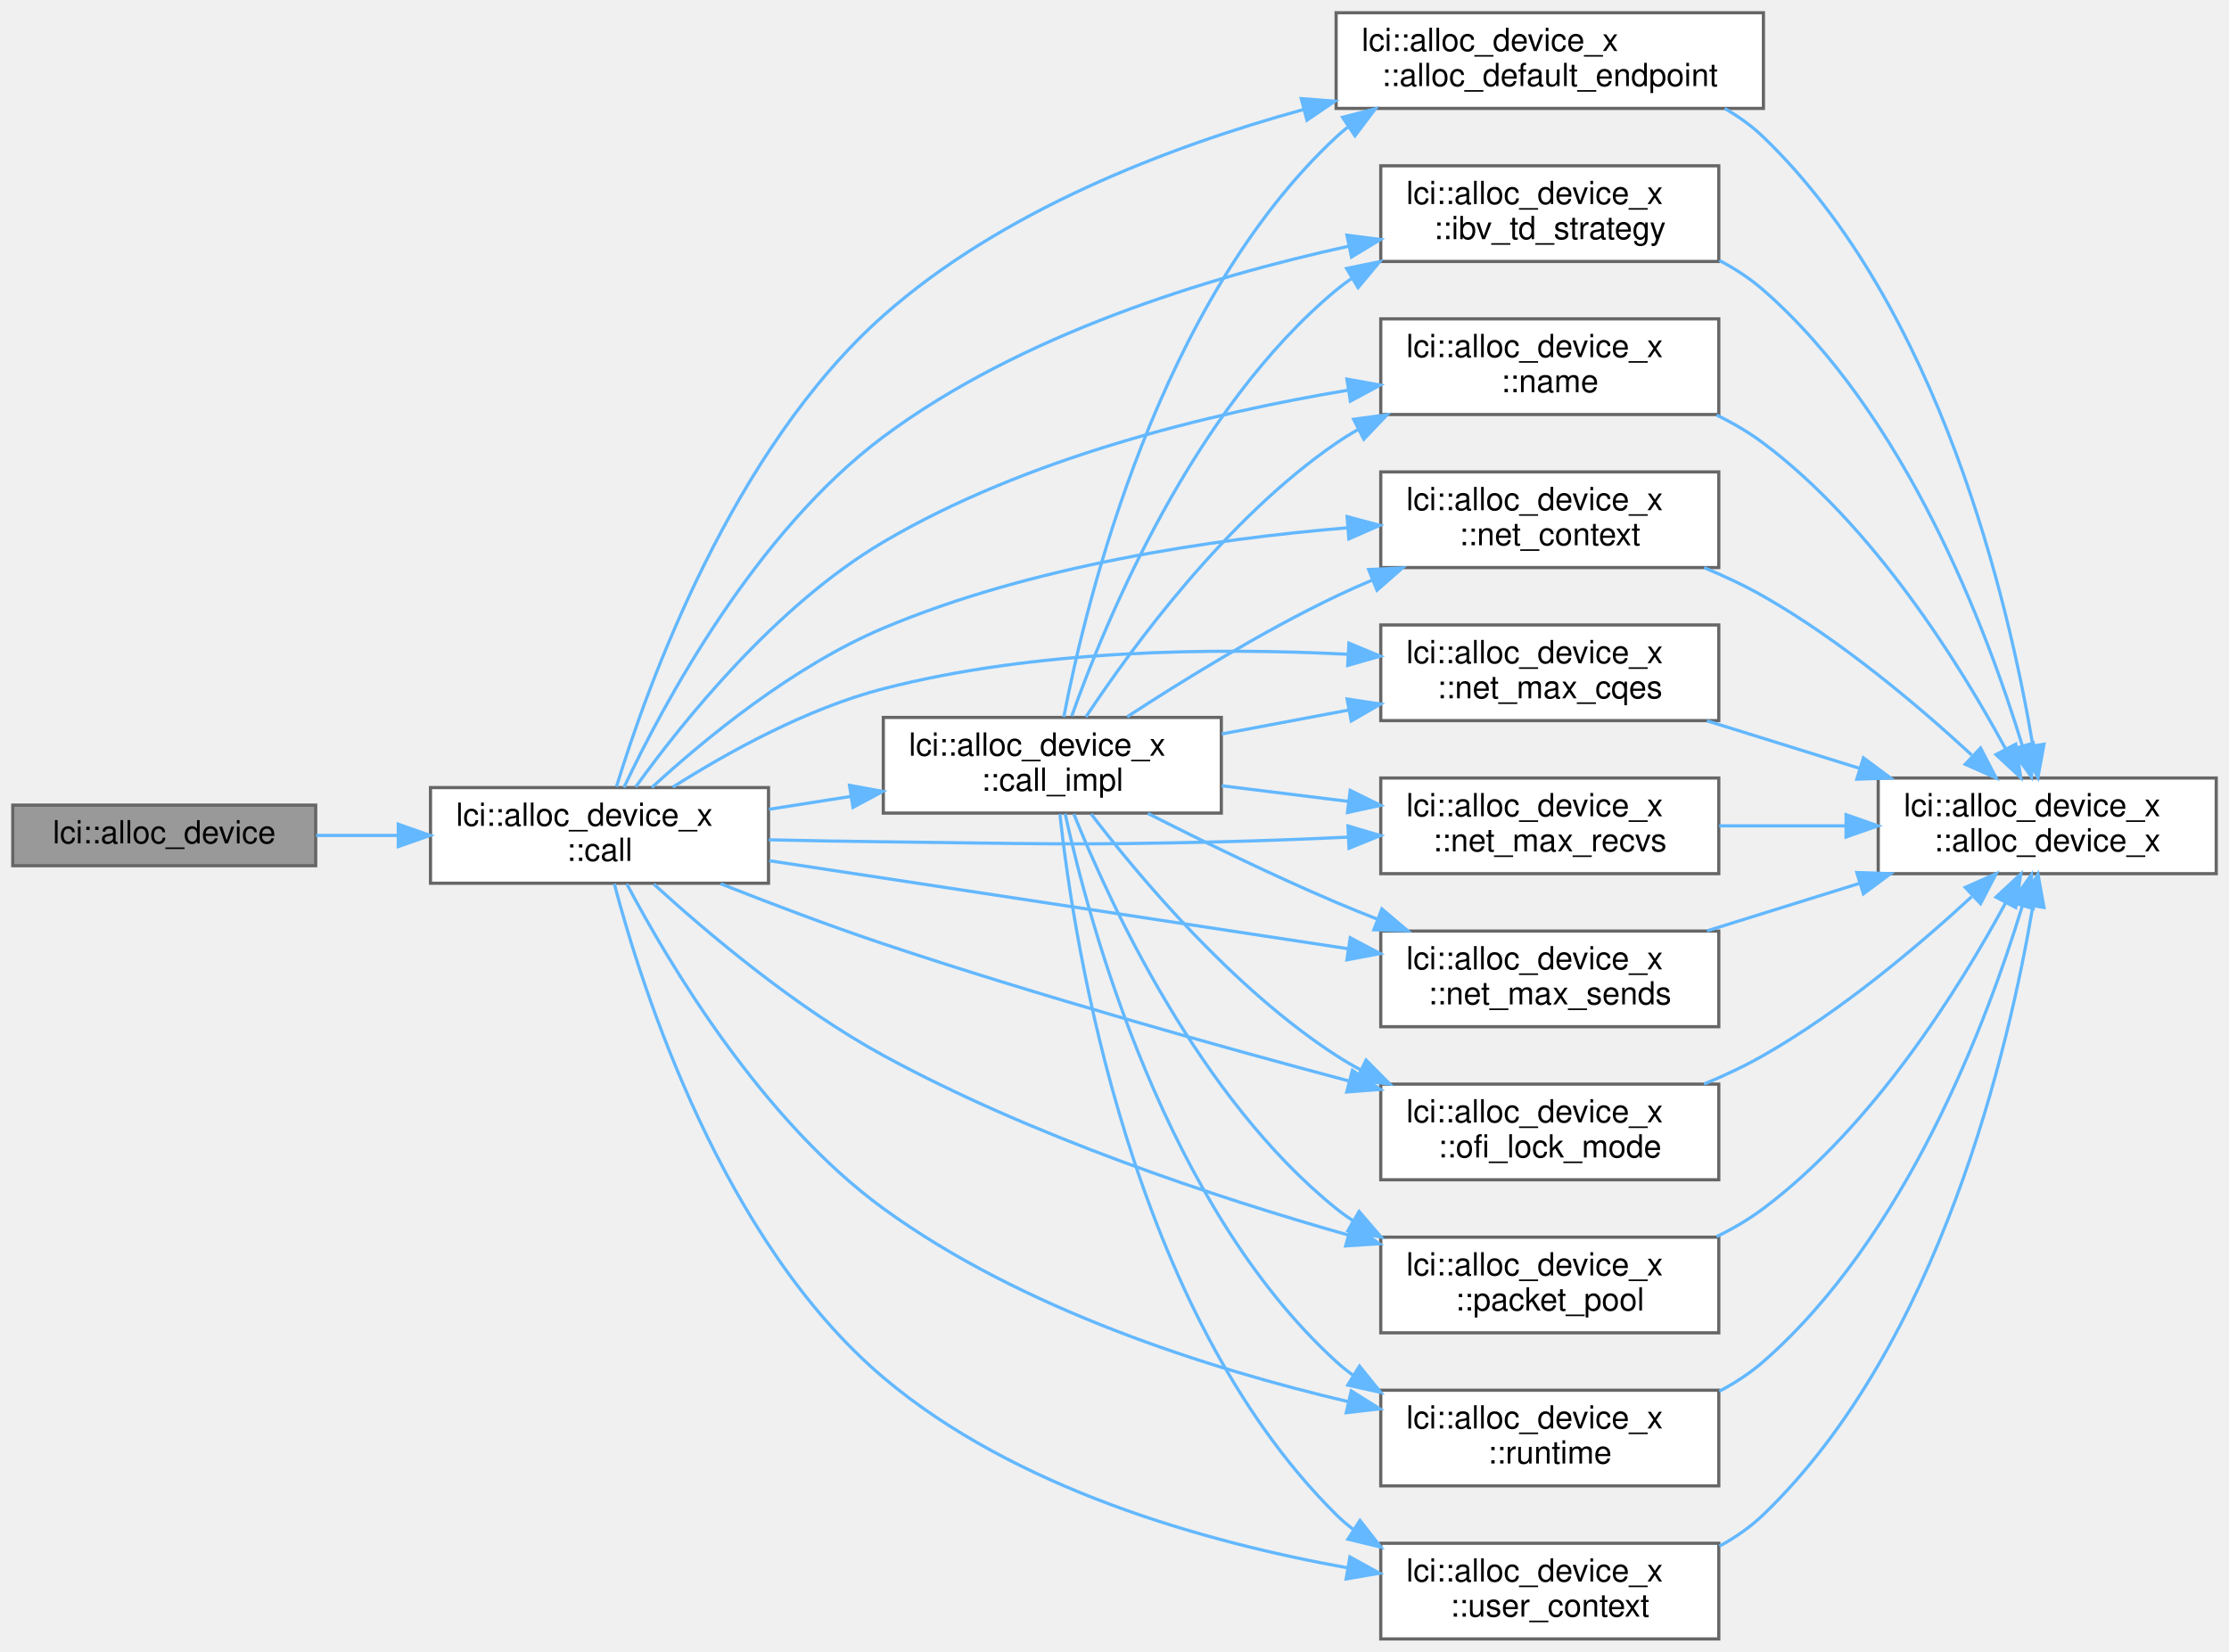
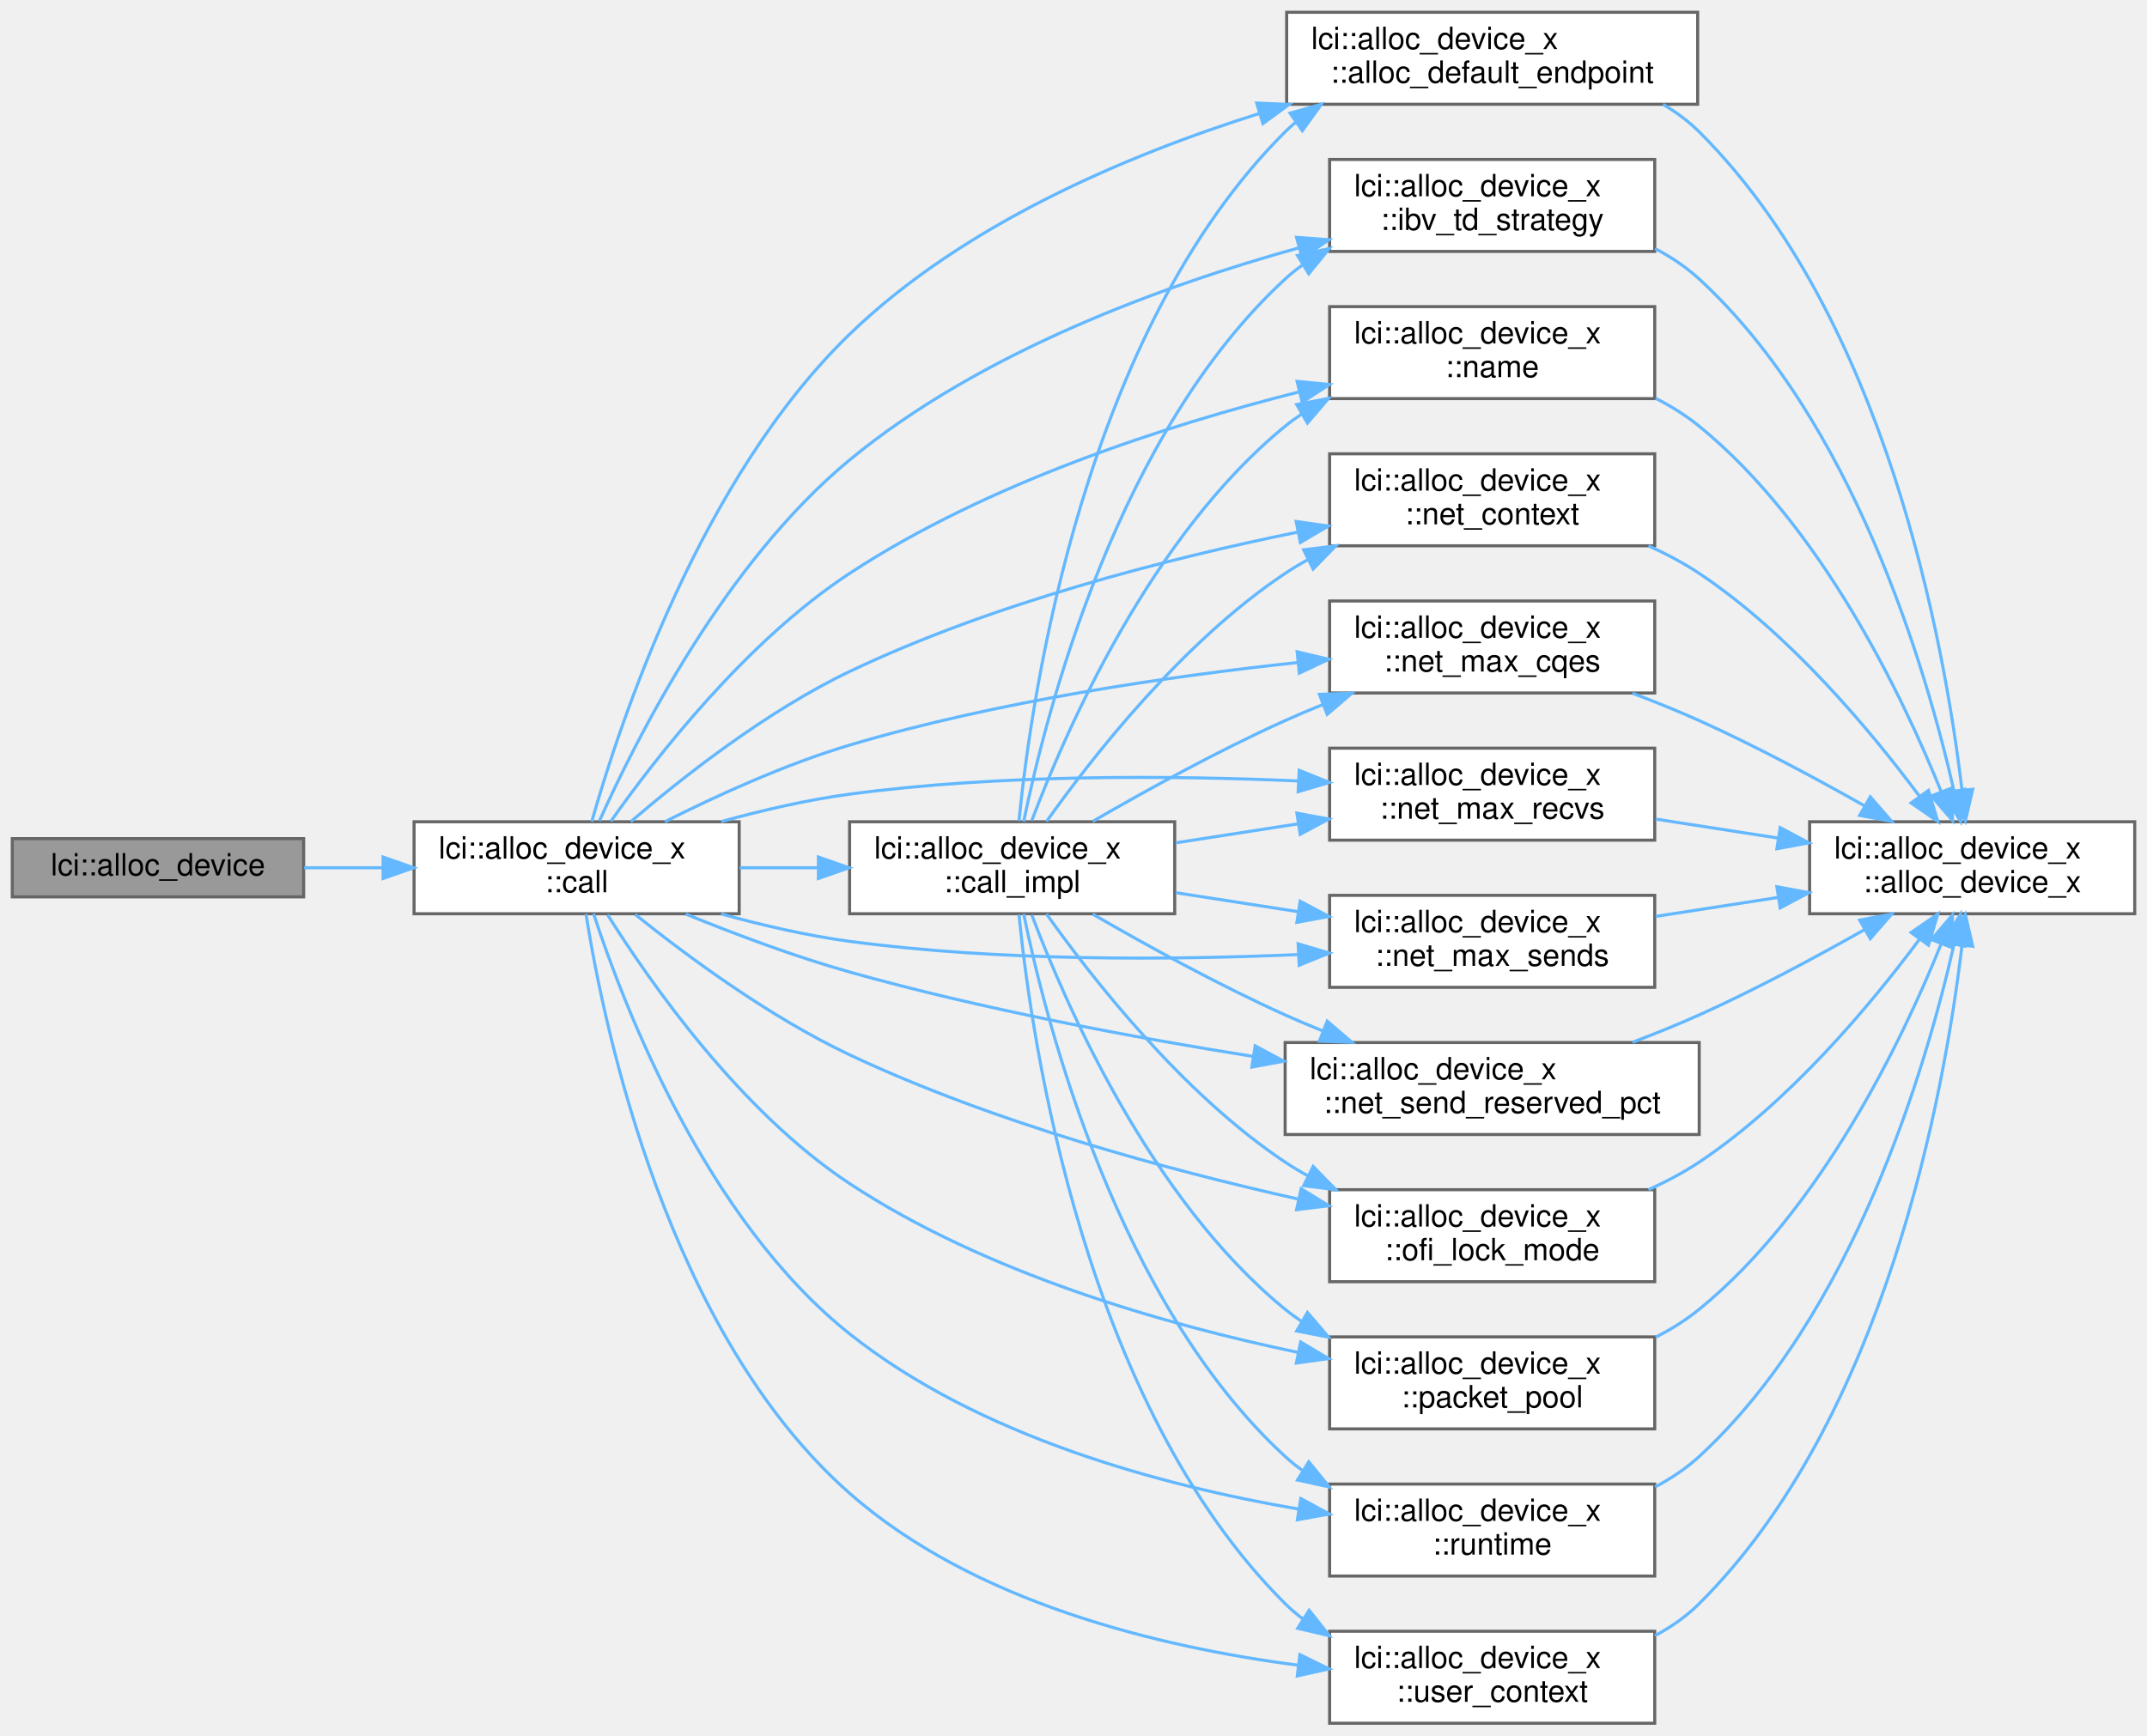
- <svg xmlns="http://www.w3.org/2000/svg" xmlns:xlink="http://www.w3.org/1999/xlink" width="699pt" height="518pt" viewBox="0.00 0.00 699.00 518.00">
-   <g id="graph0" class="graph" transform="scale(1 1) rotate(0) translate(4 514)">
+ <svg xmlns="http://www.w3.org/2000/svg" xmlns:xlink="http://www.w3.org/1999/xlink" width="700pt" height="566pt" viewBox="0.00 0.00 700.00 566.00">
+   <g id="graph0" class="graph" transform="scale(1 1) rotate(0) translate(4 562)">
    <g id="Node000001" class="node">
      <g id="a_Node000001">
        <a xlink:title=" ">
-           <polygon fill="#999999" stroke="#666666" points="95,-261.5 0,-261.5 0,-242.5 95,-242.5 95,-261.5" />
-           <text text-anchor="middle" x="47.5" y="-249.5" font-family="Helvetica,sans-Serif" font-size="10.00">lci::alloc_device</text>
+           <polygon fill="#999999" stroke="#666666" points="95,-288.5 0,-288.5 0,-269.5 95,-269.5 95,-288.5" />
+           <text text-anchor="middle" x="47.5" y="-276.5" font-family="Helvetica,sans-Serif" font-size="10.00">lci::alloc_device</text>
        </a>
      </g>
    </g>
    <g id="Node000002" class="node">
      <g id="a_Node000002">
        <a xlink:href="../../d9/d10/classlci_1_1alloc__device__x.html#accfc23b8c5a8d782aa772cc509749d14" target="_top" xlink:title=" ">
-           <polygon fill="white" stroke="#666666" points="237,-267 131,-267 131,-237 237,-237 237,-267" />
-           <text text-anchor="start" x="139" y="-255" font-family="Helvetica,sans-Serif" font-size="10.00">lci::alloc_device_x</text>
-           <text text-anchor="middle" x="184" y="-244" font-family="Helvetica,sans-Serif" font-size="10.00">::call</text>
+           <polygon fill="white" stroke="#666666" points="237,-294 131,-294 131,-264 237,-264 237,-294" />
+           <text text-anchor="start" x="139" y="-282" font-family="Helvetica,sans-Serif" font-size="10.00">lci::alloc_device_x</text>
+           <text text-anchor="middle" x="184" y="-271" font-family="Helvetica,sans-Serif" font-size="10.00">::call</text>
        </a>
      </g>
    </g>
    <g id="edge1_Node000001_Node000002" class="edge">
      <g id="a_edge1_Node000001_Node000002">
        <a xlink:title=" ">
-           <path fill="none" stroke="#63b8ff" d="M95.16,-252C103.45,-252 112.2,-252 120.84,-252" />
-           <polygon fill="#63b8ff" stroke="#63b8ff" points="120.9,-255.5 130.9,-252 120.9,-248.5 120.9,-255.5" />
+           <path fill="none" stroke="#63b8ff" d="M95.16,-279C103.45,-279 112.2,-279 120.84,-279" />
+           <polygon fill="#63b8ff" stroke="#63b8ff" points="120.9,-282.5 130.9,-279 120.9,-275.5 120.9,-282.5" />
        </a>
      </g>
    </g>
    <g id="Node000003" class="node">
      <g id="a_Node000003">
        <a xlink:href="../../d9/d10/classlci_1_1alloc__device__x.html#a0364c3bcc9d35c8c2dadd4a683e13b2b" target="_top" xlink:title=" ">
-           <polygon fill="white" stroke="#666666" points="549,-510 415,-510 415,-480 549,-480 549,-510" />
-           <text text-anchor="start" x="423" y="-498" font-family="Helvetica,sans-Serif" font-size="10.00">lci::alloc_device_x</text>
-           <text text-anchor="middle" x="482" y="-487" font-family="Helvetica,sans-Serif" font-size="10.00">::alloc_default_endpoint</text>
+           <polygon fill="white" stroke="#666666" points="549.5,-558 415.5,-558 415.5,-528 549.5,-528 549.5,-558" />
+           <text text-anchor="start" x="423.5" y="-546" font-family="Helvetica,sans-Serif" font-size="10.00">lci::alloc_device_x</text>
+           <text text-anchor="middle" x="482.5" y="-535" font-family="Helvetica,sans-Serif" font-size="10.00">::alloc_default_endpoint</text>
        </a>
      </g>
    </g>
    <g id="edge2_Node000002_Node000003" class="edge">
      <g id="a_edge2_Node000002_Node000003">
        <a xlink:title=" ">
-           <path fill="none" stroke="#63b8ff" d="M189.32,-267.28C199.04,-299.09 225.61,-372.95 273,-415 310.05,-447.87 362.07,-467.88 404.81,-479.66" />
-           <polygon fill="#63b8ff" stroke="#63b8ff" points="404.06,-483.08 414.62,-482.26 405.85,-476.31 404.06,-483.08" />
+           <path fill="none" stroke="#63b8ff" d="M188.94,-294.07C198.26,-327 224.58,-406.16 273,-453 309.88,-488.68 363.16,-511.34 406.62,-525" />
+           <polygon fill="#63b8ff" stroke="#63b8ff" points="405.72,-528.39 416.3,-527.95 407.76,-521.69 405.72,-528.39" />
        </a>
      </g>
    </g>
    <g id="Node000005" class="node">
      <g id="a_Node000005">
-         <a xlink:href="../../d9/d10/classlci_1_1alloc__device__x.html#ab5d03529820530ecbb0c886ffbba885f" target="_top" xlink:title=" ">
-           <polygon fill="white" stroke="#666666" points="379,-289 273,-289 273,-259 379,-259 379,-289" />
-           <text text-anchor="start" x="281" y="-277" font-family="Helvetica,sans-Serif" font-size="10.00">lci::alloc_device_x</text>
-           <text text-anchor="middle" x="326" y="-266" font-family="Helvetica,sans-Serif" font-size="10.00">::call_impl</text>
+         <a xlink:href="../../d9/d10/classlci_1_1alloc__device__x.html#a2e812c594a7a05b7ef708dbf39e58611" target="_top" xlink:title=" ">
+           <polygon fill="white" stroke="#666666" points="379,-294 273,-294 273,-264 379,-264 379,-294" />
+           <text text-anchor="start" x="281" y="-282" font-family="Helvetica,sans-Serif" font-size="10.00">lci::alloc_device_x</text>
+           <text text-anchor="middle" x="326" y="-271" font-family="Helvetica,sans-Serif" font-size="10.00">::call_impl</text>
        </a>
      </g>
    </g>
    <g id="edge4_Node000002_Node000005" class="edge">
      <g id="a_edge4_Node000002_Node000005">
        <a xlink:title=" ">
-           <path fill="none" stroke="#63b8ff" d="M237.13,-260.19C245.51,-261.51 254.26,-262.88 262.85,-264.23" />
-           <polygon fill="#63b8ff" stroke="#63b8ff" points="262.4,-267.71 272.83,-265.8 263.49,-260.79 262.4,-267.71" />
+           <path fill="none" stroke="#63b8ff" d="M237.13,-279C245.42,-279 254.07,-279 262.57,-279" />
+           <polygon fill="#63b8ff" stroke="#63b8ff" points="262.83,-282.5 272.83,-279 262.83,-275.5 262.83,-282.5" />
        </a>
      </g>
    </g>
    <g id="Node000006" class="node">
      <g id="a_Node000006">
        <a xlink:href="../../d9/d10/classlci_1_1alloc__device__x.html#ad24d73c79259e5dcba473f20adad64cd" target="_top" xlink:title=" ">
-           <polygon fill="white" stroke="#666666" points="535,-462 429,-462 429,-432 535,-432 535,-462" />
-           <text text-anchor="start" x="437" y="-450" font-family="Helvetica,sans-Serif" font-size="10.00">lci::alloc_device_x</text>
-           <text text-anchor="middle" x="482" y="-439" font-family="Helvetica,sans-Serif" font-size="10.00">::ibv_td_strategy</text>
-         </a>
-       </g>
-     </g>
-     <g id="edge26_Node000002_Node000006" class="edge">
-       <g id="a_edge26_Node000002_Node000006">
-         <a xlink:title=" ">
-           <path fill="none" stroke="#63b8ff" d="M191.67,-267.04C203.99,-293.17 232.8,-347 273,-377 316.06,-409.13 374.8,-427.1 418.87,-436.77" />
-           <polygon fill="#63b8ff" stroke="#63b8ff" points="418.38,-440.24 428.89,-438.88 419.83,-433.39 418.38,-440.24" />
+           <polygon fill="white" stroke="#666666" points="535.5,-510 429.5,-510 429.5,-480 535.5,-480 535.5,-510" />
+           <text text-anchor="start" x="437.5" y="-498" font-family="Helvetica,sans-Serif" font-size="10.00">lci::alloc_device_x</text>
+           <text text-anchor="middle" x="482.5" y="-487" font-family="Helvetica,sans-Serif" font-size="10.00">::ibv_td_strategy</text>
+         </a>
+       </g>
+     </g>
+     <g id="edge28_Node000002_Node000006" class="edge">
+       <g id="a_edge28_Node000002_Node000006">
+         <a xlink:title=" ">
+           <path fill="none" stroke="#63b8ff" d="M191.44,-294.28C203.61,-321.47 232.43,-378.51 273,-412 315.6,-447.16 374.97,-468.83 419.46,-481.17" />
+           <polygon fill="#63b8ff" stroke="#63b8ff" points="418.72,-484.6 429.29,-483.82 420.54,-477.84 418.72,-484.6" />
        </a>
      </g>
    </g>
    <g id="Node000007" class="node">
      <g id="a_Node000007">
        <a xlink:href="../../d9/d10/classlci_1_1alloc__device__x.html#a6f0be32f14a934810e8f358b24fe981f" target="_top" xlink:title=" ">
-           <polygon fill="white" stroke="#666666" points="535,-414 429,-414 429,-384 535,-384 535,-414" />
-           <text text-anchor="start" x="437" y="-402" font-family="Helvetica,sans-Serif" font-size="10.00">lci::alloc_device_x</text>
-           <text text-anchor="middle" x="482" y="-391" font-family="Helvetica,sans-Serif" font-size="10.00">::name</text>
-         </a>
-       </g>
-     </g>
-     <g id="edge27_Node000002_Node000007" class="edge">
-       <g id="a_edge27_Node000002_Node000007">
-         <a xlink:title=" ">
-           <path fill="none" stroke="#63b8ff" d="M195.34,-267.2C210.14,-287.75 239.31,-324.12 273,-344 317.82,-370.45 375.47,-384.4 418.7,-391.62" />
-           <polygon fill="#63b8ff" stroke="#63b8ff" points="418.38,-395.11 428.81,-393.23 419.48,-388.2 418.38,-395.11" />
+           <polygon fill="white" stroke="#666666" points="535.5,-462 429.5,-462 429.5,-432 535.5,-432 535.5,-462" />
+           <text text-anchor="start" x="437.5" y="-450" font-family="Helvetica,sans-Serif" font-size="10.00">lci::alloc_device_x</text>
+           <text text-anchor="middle" x="482.5" y="-439" font-family="Helvetica,sans-Serif" font-size="10.00">::name</text>
+         </a>
+       </g>
+     </g>
+     <g id="edge29_Node000002_Node000007" class="edge">
+       <g id="a_edge29_Node000002_Node000007">
+         <a xlink:title=" ">
+           <path fill="none" stroke="#63b8ff" d="M195.16,-294.16C209.95,-315.13 239.35,-352.92 273,-375 317.85,-404.43 376.05,-423.21 419.56,-434.19" />
+           <polygon fill="#63b8ff" stroke="#63b8ff" points="418.9,-437.63 429.45,-436.61 420.57,-430.83 418.9,-437.63" />
        </a>
      </g>
    </g>
    <g id="Node000008" class="node">
      <g id="a_Node000008">
        <a xlink:href="../../d9/d10/classlci_1_1alloc__device__x.html#abeaee68a26587c6b359320ab7cc7def1" target="_top" xlink:title=" ">
-           <polygon fill="white" stroke="#666666" points="535,-366 429,-366 429,-336 535,-336 535,-366" />
-           <text text-anchor="start" x="437" y="-354" font-family="Helvetica,sans-Serif" font-size="10.00">lci::alloc_device_x</text>
-           <text text-anchor="middle" x="482" y="-343" font-family="Helvetica,sans-Serif" font-size="10.00">::net_context</text>
-         </a>
-       </g>
-     </g>
-     <g id="edge28_Node000002_Node000008" class="edge">
-       <g id="a_edge28_Node000002_Node000008">
-         <a xlink:title=" ">
-           <path fill="none" stroke="#63b8ff" d="M200.41,-267.02C216.94,-282.19 244.65,-305.04 273,-317 319.41,-336.57 376.05,-344.93 418.49,-348.47" />
-           <polygon fill="#63b8ff" stroke="#63b8ff" points="418.45,-351.98 428.69,-349.25 418.99,-345 418.45,-351.98" />
+           <polygon fill="white" stroke="#666666" points="535.5,-414 429.5,-414 429.5,-384 535.5,-384 535.5,-414" />
+           <text text-anchor="start" x="437.5" y="-402" font-family="Helvetica,sans-Serif" font-size="10.00">lci::alloc_device_x</text>
+           <text text-anchor="middle" x="482.5" y="-391" font-family="Helvetica,sans-Serif" font-size="10.00">::net_context</text>
+         </a>
+       </g>
+     </g>
+     <g id="edge30_Node000002_Node000008" class="edge">
+       <g id="a_edge30_Node000002_Node000008">
+         <a xlink:title=" ">
+           <path fill="none" stroke="#63b8ff" d="M201.65,-294.03C218.51,-308.5 245.9,-330.05 273,-343 319.65,-365.28 376.57,-379.81 419.14,-388.47" />
+           <polygon fill="#63b8ff" stroke="#63b8ff" points="418.6,-391.93 429.09,-390.44 419.96,-385.07 418.6,-391.93" />
        </a>
      </g>
    </g>
    <g id="Node000009" class="node">
      <g id="a_Node000009">
        <a xlink:href="../../d9/d10/classlci_1_1alloc__device__x.html#acd2e7ade6e7e4c91b3144bd3068ead07" target="_top" xlink:title=" ">
-           <polygon fill="white" stroke="#666666" points="535,-318 429,-318 429,-288 535,-288 535,-318" />
-           <text text-anchor="start" x="437" y="-306" font-family="Helvetica,sans-Serif" font-size="10.00">lci::alloc_device_x</text>
-           <text text-anchor="middle" x="482" y="-295" font-family="Helvetica,sans-Serif" font-size="10.00">::net_max_cqes</text>
-         </a>
-       </g>
-     </g>
-     <g id="edge29_Node000002_Node000009" class="edge">
-       <g id="a_edge29_Node000002_Node000009">
-         <a xlink:title=" ">
-           <path fill="none" stroke="#63b8ff" d="M206.99,-267.14C224.13,-278.01 248.96,-291.79 273,-298 320.82,-310.35 376.89,-310.94 418.76,-308.8" />
-           <polygon fill="#63b8ff" stroke="#63b8ff" points="419.03,-312.29 428.81,-308.22 418.63,-305.3 419.03,-312.29" />
+           <polygon fill="white" stroke="#666666" points="535.5,-366 429.5,-366 429.5,-336 535.5,-336 535.5,-366" />
+           <text text-anchor="start" x="437.5" y="-354" font-family="Helvetica,sans-Serif" font-size="10.00">lci::alloc_device_x</text>
+           <text text-anchor="middle" x="482.5" y="-343" font-family="Helvetica,sans-Serif" font-size="10.00">::net_max_cqes</text>
+         </a>
+       </g>
+     </g>
+     <g id="edge31_Node000002_Node000009" class="edge">
+       <g id="a_edge31_Node000002_Node000009">
+         <a xlink:title=" ">
+           <path fill="none" stroke="#63b8ff" d="M212.77,-294.01C229.72,-302.56 252.09,-312.77 273,-319 320.99,-333.29 377.19,-341.45 419.15,-345.94" />
+           <polygon fill="#63b8ff" stroke="#63b8ff" points="418.91,-349.44 429.22,-346.98 419.63,-342.47 418.91,-349.44" />
        </a>
      </g>
    </g>
    <g id="Node000010" class="node">
      <g id="a_Node000010">
        <a xlink:href="../../d9/d10/classlci_1_1alloc__device__x.html#a4c8c86d9400791bb609b391aef165d68" target="_top" xlink:title=" ">
-           <polygon fill="white" stroke="#666666" points="535,-270 429,-270 429,-240 535,-240 535,-270" />
-           <text text-anchor="start" x="437" y="-258" font-family="Helvetica,sans-Serif" font-size="10.00">lci::alloc_device_x</text>
-           <text text-anchor="middle" x="482" y="-247" font-family="Helvetica,sans-Serif" font-size="10.00">::net_max_recvs</text>
-         </a>
-       </g>
-     </g>
-     <g id="edge30_Node000002_Node000010" class="edge">
-       <g id="a_edge30_Node000002_Node000010">
-         <a xlink:title=" ">
-           <path fill="none" stroke="#63b8ff" d="M237.11,-250.62C248.91,-250.36 261.39,-250.13 273,-250 320.11,-249.46 331.9,-248.85 379,-250 391.8,-250.31 405.49,-250.85 418.55,-251.45" />
-           <polygon fill="#63b8ff" stroke="#63b8ff" points="418.71,-254.97 428.87,-251.95 419.05,-247.97 418.71,-254.97" />
+           <polygon fill="white" stroke="#666666" points="535.5,-318 429.5,-318 429.5,-288 535.5,-288 535.5,-318" />
+           <text text-anchor="start" x="437.5" y="-306" font-family="Helvetica,sans-Serif" font-size="10.00">lci::alloc_device_x</text>
+           <text text-anchor="middle" x="482.5" y="-295" font-family="Helvetica,sans-Serif" font-size="10.00">::net_max_recvs</text>
+         </a>
+       </g>
+     </g>
+     <g id="edge32_Node000002_Node000010" class="edge">
+       <g id="a_edge32_Node000002_Node000010">
+         <a xlink:title=" ">
+           <path fill="none" stroke="#63b8ff" d="M231.11,-294.05C244.47,-297.74 259.19,-301.15 273,-303 321.89,-309.55 377.81,-309.12 419.42,-307.3" />
+           <polygon fill="#63b8ff" stroke="#63b8ff" points="419.58,-310.79 429.41,-306.82 419.25,-303.8 419.58,-310.79" />
        </a>
      </g>
    </g>
    <g id="Node000011" class="node">
      <g id="a_Node000011">
        <a xlink:href="../../d9/d10/classlci_1_1alloc__device__x.html#afe0d1c701b1611f00c3feaa22bd5f0cd" target="_top" xlink:title=" ">
-           <polygon fill="white" stroke="#666666" points="535,-222 429,-222 429,-192 535,-192 535,-222" />
-           <text text-anchor="start" x="437" y="-210" font-family="Helvetica,sans-Serif" font-size="10.00">lci::alloc_device_x</text>
-           <text text-anchor="middle" x="482" y="-199" font-family="Helvetica,sans-Serif" font-size="10.00">::net_max_sends</text>
-         </a>
-       </g>
-     </g>
-     <g id="edge31_Node000002_Node000011" class="edge">
-       <g id="a_edge31_Node000002_Node000011">
-         <a xlink:title=" ">
-           <path fill="none" stroke="#63b8ff" d="M237.24,-244.06C287.91,-236.35 364.83,-224.66 418.68,-216.47" />
-           <polygon fill="#63b8ff" stroke="#63b8ff" points="419.43,-219.9 428.79,-214.94 418.38,-212.98 419.43,-219.9" />
+           <polygon fill="white" stroke="#666666" points="535.5,-270 429.5,-270 429.5,-240 535.5,-240 535.5,-270" />
+           <text text-anchor="start" x="437.5" y="-258" font-family="Helvetica,sans-Serif" font-size="10.00">lci::alloc_device_x</text>
+           <text text-anchor="middle" x="482.5" y="-247" font-family="Helvetica,sans-Serif" font-size="10.00">::net_max_sends</text>
+         </a>
+       </g>
+     </g>
+     <g id="edge33_Node000002_Node000011" class="edge">
+       <g id="a_edge33_Node000002_Node000011">
+         <a xlink:title=" ">
+           <path fill="none" stroke="#63b8ff" d="M231.11,-263.95C244.47,-260.26 259.19,-256.85 273,-255 321.89,-248.45 377.81,-248.88 419.42,-250.7" />
+           <polygon fill="#63b8ff" stroke="#63b8ff" points="419.25,-254.2 429.41,-251.18 419.58,-247.21 419.25,-254.2" />
        </a>
      </g>
    </g>
    <g id="Node000012" class="node">
      <g id="a_Node000012">
-         <a xlink:href="../../d9/d10/classlci_1_1alloc__device__x.html#a7d316853b54b2a870ea35c387c1006e4" target="_top" xlink:title=" ">
-           <polygon fill="white" stroke="#666666" points="535,-174 429,-174 429,-144 535,-144 535,-174" />
-           <text text-anchor="start" x="437" y="-162" font-family="Helvetica,sans-Serif" font-size="10.00">lci::alloc_device_x</text>
-           <text text-anchor="middle" x="482" y="-151" font-family="Helvetica,sans-Serif" font-size="10.00">::ofi_lock_mode</text>
-         </a>
-       </g>
-     </g>
-     <g id="edge32_Node000002_Node000012" class="edge">
-       <g id="a_edge32_Node000002_Node000012">
-         <a xlink:title=" ">
-           <path fill="none" stroke="#63b8ff" d="M221.98,-236.84C237.6,-230.66 256.07,-223.66 273,-218 321.61,-201.75 377.55,-186.05 419.16,-174.94" />
-           <polygon fill="#63b8ff" stroke="#63b8ff" points="420.11,-178.3 428.88,-172.35 418.32,-171.54 420.11,-178.3" />
+         <a xlink:href="../../d9/d10/classlci_1_1alloc__device__x.html#a9dccb87689be3fb6d329abb8111bdf6c" target="_top" xlink:title=" ">
+           <polygon fill="white" stroke="#666666" points="550,-222 415,-222 415,-192 550,-192 550,-222" />
+           <text text-anchor="start" x="423" y="-210" font-family="Helvetica,sans-Serif" font-size="10.00">lci::alloc_device_x</text>
+           <text text-anchor="middle" x="482.5" y="-199" font-family="Helvetica,sans-Serif" font-size="10.00">::net_send_reserved_pct</text>
+         </a>
+       </g>
+     </g>
+     <g id="edge34_Node000002_Node000012" class="edge">
+       <g id="a_edge34_Node000002_Node000012">
+         <a xlink:title=" ">
+           <path fill="none" stroke="#63b8ff" d="M219.6,-263.89C235.61,-257.36 255.03,-250.06 273,-245 315.93,-232.91 364.96,-223.75 404.68,-217.45" />
+           <polygon fill="#63b8ff" stroke="#63b8ff" points="405.23,-220.91 414.57,-215.92 404.15,-213.99 405.23,-220.91" />
        </a>
      </g>
    </g>
    <g id="Node000013" class="node">
      <g id="a_Node000013">
-         <a xlink:href="../../d9/d10/classlci_1_1alloc__device__x.html#a561a0ed83694bc3350a801b629e5bd21" target="_top" xlink:title=" ">
-           <polygon fill="white" stroke="#666666" points="535,-126 429,-126 429,-96 535,-96 535,-126" />
-           <text text-anchor="start" x="437" y="-114" font-family="Helvetica,sans-Serif" font-size="10.00">lci::alloc_device_x</text>
-           <text text-anchor="middle" x="482" y="-103" font-family="Helvetica,sans-Serif" font-size="10.00">::packet_pool</text>
-         </a>
-       </g>
-     </g>
-     <g id="edge33_Node000002_Node000013" class="edge">
-       <g id="a_edge33_Node000002_Node000013">
-         <a xlink:title=" ">
-           <path fill="none" stroke="#63b8ff" d="M201.02,-236.73C217.83,-221.39 245.56,-197.96 273,-183 319.38,-157.72 376.32,-138.74 418.89,-126.64" />
-           <polygon fill="#63b8ff" stroke="#63b8ff" points="419.88,-130 428.56,-123.94 417.99,-123.26 419.88,-130" />
+         <a xlink:href="../../d9/d10/classlci_1_1alloc__device__x.html#a7d316853b54b2a870ea35c387c1006e4" target="_top" xlink:title=" ">
+           <polygon fill="white" stroke="#666666" points="535.5,-174 429.5,-174 429.5,-144 535.5,-144 535.5,-174" />
+           <text text-anchor="start" x="437.5" y="-162" font-family="Helvetica,sans-Serif" font-size="10.00">lci::alloc_device_x</text>
+           <text text-anchor="middle" x="482.5" y="-151" font-family="Helvetica,sans-Serif" font-size="10.00">::ofi_lock_mode</text>
+         </a>
+       </g>
+     </g>
+     <g id="edge35_Node000002_Node000013" class="edge">
+       <g id="a_edge35_Node000002_Node000013">
+         <a xlink:title=" ">
+           <path fill="none" stroke="#63b8ff" d="M203.12,-263.75C220.18,-250.07 246.94,-230.3 273,-218 319.93,-195.85 376.82,-180.44 419.31,-170.94" />
+           <polygon fill="#63b8ff" stroke="#63b8ff" points="420.22,-174.32 429.24,-168.77 418.73,-167.49 420.22,-174.32" />
        </a>
      </g>
    </g>
    <g id="Node000014" class="node">
      <g id="a_Node000014">
-         <a xlink:href="../../d9/d10/classlci_1_1alloc__device__x.html#a56912fff6daa357d714dbbf3bf67af85" target="_top" xlink:title=" ">
-           <polygon fill="white" stroke="#666666" points="535,-78 429,-78 429,-48 535,-48 535,-78" />
-           <text text-anchor="start" x="437" y="-66" font-family="Helvetica,sans-Serif" font-size="10.00">lci::alloc_device_x</text>
-           <text text-anchor="middle" x="482" y="-55" font-family="Helvetica,sans-Serif" font-size="10.00">::runtime</text>
-         </a>
-       </g>
-     </g>
-     <g id="edge34_Node000002_Node000014" class="edge">
-       <g id="a_edge34_Node000002_Node000014">
-         <a xlink:title=" ">
-           <path fill="none" stroke="#63b8ff" d="M192.57,-236.78C205.65,-211.99 234.79,-162.84 273,-135 316.41,-103.38 374.85,-84.77 418.73,-74.43" />
-           <polygon fill="#63b8ff" stroke="#63b8ff" points="419.74,-77.79 428.71,-72.16 418.18,-70.96 419.74,-77.79" />
+         <a xlink:href="../../d9/d10/classlci_1_1alloc__device__x.html#a561a0ed83694bc3350a801b629e5bd21" target="_top" xlink:title=" ">
+           <polygon fill="white" stroke="#666666" points="535.5,-126 429.5,-126 429.5,-96 535.5,-96 535.5,-126" />
+           <text text-anchor="start" x="437.5" y="-114" font-family="Helvetica,sans-Serif" font-size="10.00">lci::alloc_device_x</text>
+           <text text-anchor="middle" x="482.5" y="-103" font-family="Helvetica,sans-Serif" font-size="10.00">::packet_pool</text>
+         </a>
+       </g>
+     </g>
+     <g id="edge36_Node000002_Node000014" class="edge">
+       <g id="a_edge36_Node000002_Node000014">
+         <a xlink:title=" ">
+           <path fill="none" stroke="#63b8ff" d="M194.08,-263.69C208.19,-241.22 237.46,-199.44 273,-176 317.34,-146.76 375.59,-130.06 419.25,-120.93" />
+           <polygon fill="#63b8ff" stroke="#63b8ff" points="420.06,-124.33 429.17,-118.93 418.67,-117.47 420.06,-124.33" />
        </a>
      </g>
    </g>
    <g id="Node000015" class="node">
      <g id="a_Node000015">
+         <a xlink:href="../../d9/d10/classlci_1_1alloc__device__x.html#a56912fff6daa357d714dbbf3bf67af85" target="_top" xlink:title=" ">
+           <polygon fill="white" stroke="#666666" points="535.5,-78 429.5,-78 429.5,-48 535.5,-48 535.5,-78" />
+           <text text-anchor="start" x="437.5" y="-66" font-family="Helvetica,sans-Serif" font-size="10.00">lci::alloc_device_x</text>
+           <text text-anchor="middle" x="482.5" y="-55" font-family="Helvetica,sans-Serif" font-size="10.00">::runtime</text>
+         </a>
+       </g>
+     </g>
+     <g id="edge37_Node000002_Node000015" class="edge">
+       <g id="a_edge37_Node000002_Node000015">
+         <a xlink:title=" ">
+           <path fill="none" stroke="#63b8ff" d="M189.53,-264C199.49,-233.54 226.23,-164.2 273,-127 315.15,-93.47 374.83,-77.44 419.55,-69.82" />
+           <polygon fill="#63b8ff" stroke="#63b8ff" points="420.11,-73.28 429.42,-68.23 418.99,-66.36 420.11,-73.28" />
+         </a>
+       </g>
+     </g>
+     <g id="Node000016" class="node">
+       <g id="a_Node000016">
        <a xlink:href="../../d9/d10/classlci_1_1alloc__device__x.html#a5508f2d5c851ff147e9f8cd40db1ade3" target="_top" xlink:title=" ">
-           <polygon fill="white" stroke="#666666" points="535,-30 429,-30 429,0 535,0 535,-30" />
-           <text text-anchor="start" x="437" y="-18" font-family="Helvetica,sans-Serif" font-size="10.00">lci::alloc_device_x</text>
-           <text text-anchor="middle" x="482" y="-7" font-family="Helvetica,sans-Serif" font-size="10.00">::user_context</text>
-         </a>
-       </g>
-     </g>
-     <g id="edge35_Node000002_Node000015" class="edge">
-       <g id="a_edge35_Node000002_Node000015">
-         <a xlink:title=" ">
-           <path fill="none" stroke="#63b8ff" d="M188.64,-236.82C197.34,-203.75 222.52,-124.73 273,-82 314.19,-47.14 373.82,-30.33 418.69,-22.28" />
-           <polygon fill="#63b8ff" stroke="#63b8ff" points="419.32,-25.72 428.6,-20.6 418.15,-18.82 419.32,-25.72" />
+           <polygon fill="white" stroke="#666666" points="535.5,-30 429.5,-30 429.5,0 535.5,0 535.5,-30" />
+           <text text-anchor="start" x="437.5" y="-18" font-family="Helvetica,sans-Serif" font-size="10.00">lci::alloc_device_x</text>
+           <text text-anchor="middle" x="482.5" y="-7" font-family="Helvetica,sans-Serif" font-size="10.00">::user_context</text>
+         </a>
+       </g>
+     </g>
+     <g id="edge38_Node000002_Node000016" class="edge">
+       <g id="a_edge38_Node000002_Node000016">
+         <a xlink:title=" ">
+           <path fill="none" stroke="#63b8ff" d="M187.06,-263.88C193.02,-226.15 213.8,-127.12 273,-75 313.48,-39.36 373.89,-24.82 419.29,-18.92" />
+           <polygon fill="#63b8ff" stroke="#63b8ff" points="419.8,-22.39 429.31,-17.73 418.97,-15.44 419.8,-22.39" />
        </a>
      </g>
    </g>
    <g id="Node000004" class="node">
      <g id="a_Node000004">
        <a xlink:href="../../d9/d10/classlci_1_1alloc__device__x.html#a12e57dde78668d47808506dbd65f011e" target="_top" xlink:title=" ">
-           <polygon fill="white" stroke="#666666" points="691,-270 585,-270 585,-240 691,-240 691,-270" />
-           <text text-anchor="start" x="593" y="-258" font-family="Helvetica,sans-Serif" font-size="10.00">lci::alloc_device_x</text>
-           <text text-anchor="middle" x="638" y="-247" font-family="Helvetica,sans-Serif" font-size="10.00">::alloc_device_x</text>
+           <polygon fill="white" stroke="#666666" points="692,-294 586,-294 586,-264 692,-264 692,-294" />
+           <text text-anchor="start" x="594" y="-282" font-family="Helvetica,sans-Serif" font-size="10.00">lci::alloc_device_x</text>
+           <text text-anchor="middle" x="639" y="-271" font-family="Helvetica,sans-Serif" font-size="10.00">::alloc_device_x</text>
        </a>
      </g>
    </g>
    <g id="edge3_Node000003_Node000004" class="edge">
      <g id="a_edge3_Node000003_Node000004">
        <a xlink:title=" ">
-           <path fill="none" stroke="#63b8ff" d="M536.84,-479.99C541.26,-477.44 545.4,-474.47 549,-471 604.38,-417.69 626.02,-324.66 633.5,-280.14" />
-           <polygon fill="#63b8ff" stroke="#63b8ff" points="636.98,-280.59 635.08,-270.16 630.06,-279.5 636.98,-280.59" />
+           <path fill="none" stroke="#63b8ff" d="M538.2,-527.97C542.5,-525.43 546.52,-522.46 550,-519 610.71,-458.6 629.9,-352.89 635.66,-304.5" />
+           <polygon fill="#63b8ff" stroke="#63b8ff" points="639.17,-304.6 636.78,-294.28 632.21,-303.84 639.17,-304.6" />
        </a>
      </g>
    </g>
    <g id="edge5_Node000005_Node000003" class="edge">
      <g id="a_edge5_Node000005_Node000003">
        <a xlink:title=" ">
-           <path fill="none" stroke="#63b8ff" d="M329.6,-289.17C336.62,-325.67 359.35,-419.18 415,-471 416.14,-472.06 417.34,-473.08 418.57,-474.06" />
-           <polygon fill="#63b8ff" stroke="#63b8ff" points="417.02,-477.22 427.28,-479.86 420.9,-471.4 417.02,-477.22" />
+           <path fill="none" stroke="#63b8ff" d="M328.22,-294.28C332.37,-336.15 349.56,-453.89 415,-519 416.09,-520.08 417.23,-521.12 418.41,-522.1" />
+           <polygon fill="#63b8ff" stroke="#63b8ff" points="416.6,-525.1 426.8,-527.97 420.61,-519.37 416.6,-525.1" />
        </a>
      </g>
    </g>
    <g id="edge6_Node000005_Node000006" class="edge">
      <g id="a_edge6_Node000005_Node000006">
        <a xlink:title=" ">
-           <path fill="none" stroke="#63b8ff" d="M332.09,-289.43C342.75,-319.4 370.16,-385.76 415,-423 416.55,-424.29 418.17,-425.5 419.85,-426.66" />
-           <polygon fill="#63b8ff" stroke="#63b8ff" points="418.29,-429.81 428.67,-431.93 421.88,-423.8 418.29,-429.81" />
+           <path fill="none" stroke="#63b8ff" d="M329.76,-294.07C337.1,-329.85 360.35,-420.73 415,-471 416.72,-472.59 418.56,-474.07 420.49,-475.46" />
+           <polygon fill="#63b8ff" stroke="#63b8ff" points="419.04,-478.68 429.39,-480.94 422.71,-472.72 419.04,-478.68" />
        </a>
      </g>
    </g>
    <g id="edge8_Node000005_Node000007" class="edge">
      <g id="a_edge8_Node000005_Node000007">
        <a xlink:title=" ">
-           <path fill="none" stroke="#63b8ff" d="M336.54,-289.16C351,-311 380.48,-351.31 415,-375 417.16,-376.48 419.41,-377.88 421.74,-379.2" />
-           <polygon fill="#63b8ff" stroke="#63b8ff" points="420.49,-382.5 430.99,-383.93 423.68,-376.26 420.49,-382.5" />
+           <path fill="none" stroke="#63b8ff" d="M332.4,-294.38C343.42,-323.56 371.18,-387.26 415,-423 416.74,-424.42 418.57,-425.76 420.47,-427.02" />
+           <polygon fill="#63b8ff" stroke="#63b8ff" points="418.76,-430.08 429.16,-432.08 422.28,-424.03 418.76,-430.08" />
        </a>
      </g>
    </g>
    <g id="edge10_Node000005_Node000008" class="edge">
      <g id="a_edge10_Node000005_Node000008">
        <a xlink:title=" ">
-           <path fill="none" stroke="#63b8ff" d="M349.48,-289.2C366.88,-300.55 391.82,-315.94 415,-327 418.61,-328.72 422.38,-330.4 426.21,-332.01" />
-           <polygon fill="#63b8ff" stroke="#63b8ff" points="425.2,-335.38 435.79,-335.88 427.82,-328.89 425.2,-335.38" />
+           <path fill="none" stroke="#63b8ff" d="M337.2,-294.09C352.04,-314.99 381.51,-352.69 415,-375 417.39,-376.59 419.91,-378.1 422.5,-379.52" />
+           <polygon fill="#63b8ff" stroke="#63b8ff" points="421.03,-382.69 431.54,-384 424.14,-376.42 421.03,-382.69" />
        </a>
      </g>
    </g>
    <g id="edge12_Node000005_Node000009" class="edge">
      <g id="a_edge12_Node000005_Node000009">
        <a xlink:title=" ">
-           <path fill="none" stroke="#63b8ff" d="M379.14,-283.82C391.93,-286.23 405.75,-288.83 418.96,-291.32" />
-           <polygon fill="#63b8ff" stroke="#63b8ff" points="418.44,-294.78 428.92,-293.19 419.74,-287.9 418.44,-294.78" />
+           <path fill="none" stroke="#63b8ff" d="M352.27,-294.13C369.58,-304.16 393.26,-317.22 415,-327 419.01,-328.81 423.2,-330.58 427.45,-332.29" />
+           <polygon fill="#63b8ff" stroke="#63b8ff" points="426.18,-335.55 436.77,-335.92 428.72,-329.03 426.18,-335.55" />
        </a>
      </g>
    </g>
    <g id="edge14_Node000005_Node000010" class="edge">
      <g id="a_edge14_Node000005_Node000010">
        <a xlink:title=" ">
-           <path fill="none" stroke="#63b8ff" d="M379.14,-267.57C391.93,-265.99 405.75,-264.28 418.96,-262.65" />
-           <polygon fill="#63b8ff" stroke="#63b8ff" points="419.42,-266.12 428.92,-261.43 418.56,-259.18 419.42,-266.12" />
+           <path fill="none" stroke="#63b8ff" d="M379.31,-287.13C392.14,-289.12 406.01,-291.27 419.26,-293.33" />
+           <polygon fill="#63b8ff" stroke="#63b8ff" points="418.83,-296.81 429.25,-294.88 419.9,-289.89 418.83,-296.81" />
        </a>
      </g>
    </g>
    <g id="edge16_Node000005_Node000011" class="edge">
      <g id="a_edge16_Node000005_Node000011">
        <a xlink:title=" ">
-           <path fill="none" stroke="#63b8ff" d="M355.98,-258.88C372.97,-250.26 394.97,-239.51 415,-231 419.15,-229.24 423.48,-227.48 427.85,-225.77" />
-           <polygon fill="#63b8ff" stroke="#63b8ff" points="429.34,-228.95 437.43,-222.1 426.84,-222.41 429.34,-228.95" />
+           <path fill="none" stroke="#63b8ff" d="M379.31,-270.87C392.14,-268.88 406.01,-266.73 419.26,-264.67" />
+           <polygon fill="#63b8ff" stroke="#63b8ff" points="419.9,-268.11 429.25,-263.12 418.83,-261.19 419.9,-268.11" />
        </a>
      </g>
    </g>
    <g id="edge18_Node000005_Node000012" class="edge">
      <g id="a_edge18_Node000005_Node000012">
        <a xlink:title=" ">
-           <path fill="none" stroke="#63b8ff" d="M338.16,-258.72C353.46,-238.77 382.73,-203.93 415,-183 417.45,-181.41 420.01,-179.91 422.65,-178.5" />
-           <polygon fill="#63b8ff" stroke="#63b8ff" points="424.4,-181.54 431.85,-174.01 421.33,-175.25 424.4,-181.54" />
+           <path fill="none" stroke="#63b8ff" d="M352.27,-263.87C369.58,-253.84 393.26,-240.78 415,-231 419.01,-229.19 423.2,-227.42 427.45,-225.71" />
+           <polygon fill="#63b8ff" stroke="#63b8ff" points="428.72,-228.97 436.77,-222.08 426.18,-222.45 428.72,-228.97" />
        </a>
      </g>
    </g>
    <g id="edge20_Node000005_Node000013" class="edge">
      <g id="a_edge20_Node000005_Node000013">
        <a xlink:title=" ">
-           <path fill="none" stroke="#63b8ff" d="M332.74,-258.73C344.14,-230.38 372.28,-169.38 415,-135 416.74,-133.6 418.56,-132.28 420.45,-131.04" />
-           <polygon fill="#63b8ff" stroke="#63b8ff" points="422.21,-134.06 429.11,-126.03 418.7,-128 422.21,-134.06" />
+           <path fill="none" stroke="#63b8ff" d="M337.2,-263.91C352.04,-243.01 381.51,-205.31 415,-183 417.39,-181.41 419.91,-179.9 422.5,-178.48" />
+           <polygon fill="#63b8ff" stroke="#63b8ff" points="424.14,-181.58 431.54,-174 421.03,-175.31 424.14,-181.58" />
        </a>
      </g>
    </g>
    <g id="edge22_Node000005_Node000014" class="edge">
      <g id="a_edge22_Node000005_Node000014">
        <a xlink:title=" ">
-           <path fill="none" stroke="#63b8ff" d="M330.01,-258.81C337.74,-223.61 361.6,-135.74 415,-87 416.68,-85.46 418.47,-84.02 420.34,-82.67" />
-           <polygon fill="#63b8ff" stroke="#63b8ff" points="422.33,-85.56 428.99,-77.32 418.64,-79.61 422.33,-85.56" />
+           <path fill="none" stroke="#63b8ff" d="M332.4,-263.62C343.42,-234.44 371.18,-170.74 415,-135 416.74,-133.58 418.57,-132.24 420.47,-130.98" />
+           <polygon fill="#63b8ff" stroke="#63b8ff" points="422.28,-133.97 429.16,-125.92 418.76,-127.92 422.28,-133.97" />
        </a>
      </g>
    </g>
    <g id="edge24_Node000005_Node000015" class="edge">
      <g id="a_edge24_Node000005_Node000015">
        <a xlink:title=" ">
-           <path fill="none" stroke="#63b8ff" d="M328.36,-258.74C332.85,-217.5 350.77,-102.62 415,-39 416.65,-37.36 418.43,-35.83 420.3,-34.41" />
-           <polygon fill="#63b8ff" stroke="#63b8ff" points="422.49,-37.16 429,-28.81 418.7,-31.28 422.49,-37.16" />
+           <path fill="none" stroke="#63b8ff" d="M329.76,-263.93C337.1,-228.15 360.35,-137.27 415,-87 416.72,-85.41 418.56,-83.93 420.49,-82.54" />
+           <polygon fill="#63b8ff" stroke="#63b8ff" points="422.71,-85.28 429.39,-77.06 419.04,-79.32 422.71,-85.28" />
+         </a>
+       </g>
+     </g>
+     <g id="edge26_Node000005_Node000016" class="edge">
+       <g id="a_edge26_Node000005_Node000016">
+         <a xlink:title=" ">
+           <path fill="none" stroke="#63b8ff" d="M328.22,-263.72C332.37,-221.85 349.56,-104.11 415,-39 416.83,-37.18 418.8,-35.5 420.89,-33.95" />
+           <polygon fill="#63b8ff" stroke="#63b8ff" points="422.83,-36.86 429.41,-28.56 419.09,-30.94 422.83,-36.86" />
        </a>
      </g>
    </g>
    <g id="edge7_Node000006_Node000004" class="edge">
      <g id="a_edge7_Node000006_Node000004">
        <a xlink:title=" ">
-           <path fill="none" stroke="#63b8ff" d="M535.18,-432.32C540.15,-429.7 544.87,-426.61 549,-423 593.67,-383.94 619.06,-316.62 630.17,-280.19" />
-           <polygon fill="#63b8ff" stroke="#63b8ff" points="633.6,-280.94 633.05,-270.35 626.88,-278.97 633.6,-280.94" />
+           <path fill="none" stroke="#63b8ff" d="M535.61,-480.94C540.83,-478.19 545.75,-474.91 550,-471 600.16,-424.85 623.88,-344.49 633.1,-303.93" />
+           <polygon fill="#63b8ff" stroke="#63b8ff" points="636.54,-304.58 635.24,-294.07 629.7,-303.1 636.54,-304.58" />
        </a>
      </g>
    </g>
    <g id="edge9_Node000007_Node000004" class="edge">
      <g id="a_edge9_Node000007_Node000004">
        <a xlink:title=" ">
-           <path fill="none" stroke="#63b8ff" d="M534.31,-383.84C539.51,-381.3 544.51,-378.36 549,-375 583.42,-349.19 610.3,-306.17 624.88,-279.26" />
-           <polygon fill="#63b8ff" stroke="#63b8ff" points="628.13,-280.62 629.69,-270.14 621.93,-277.35 628.13,-280.62" />
+           <path fill="none" stroke="#63b8ff" d="M535.84,-432.08C540.89,-429.5 545.72,-426.49 550,-423 589.54,-390.75 616.01,-335.73 628.89,-303.86" />
+           <polygon fill="#63b8ff" stroke="#63b8ff" points="632.21,-304.96 632.6,-294.38 625.7,-302.42 632.21,-304.96" />
        </a>
      </g>
    </g>
    <g id="edge11_Node000008_Node000004" class="edge">
      <g id="a_edge11_Node000008_Node000004">
        <a xlink:title=" ">
-           <path fill="none" stroke="#63b8ff" d="M530.39,-335.98C536.8,-333.31 543.17,-330.32 549,-327 573.18,-313.24 597.41,-292.81 614.3,-277.22" />
-           <polygon fill="#63b8ff" stroke="#63b8ff" points="617.09,-279.41 621.98,-270.01 612.29,-274.31 617.09,-279.41" />
+           <path fill="none" stroke="#63b8ff" d="M533.46,-384C539.24,-381.39 544.89,-378.4 550,-375 579.44,-355.39 605.76,-323.9 621.78,-302.37" />
+           <polygon fill="#63b8ff" stroke="#63b8ff" points="624.75,-304.24 627.8,-294.09 619.09,-300.12 624.75,-304.24" />
        </a>
      </g>
    </g>
    <g id="edge13_Node000009_Node000004" class="edge">
      <g id="a_edge13_Node000009_Node000004">
        <a xlink:title=" ">
-           <path fill="none" stroke="#63b8ff" d="M531.3,-287.94C546.5,-283.21 563.43,-277.93 579.21,-273.01" />
-           <polygon fill="#63b8ff" stroke="#63b8ff" points="580.36,-276.32 588.87,-270 578.28,-269.64 580.36,-276.32" />
+           <path fill="none" stroke="#63b8ff" d="M528.23,-335.92C535.58,-333.14 543.06,-330.12 550,-327 568.17,-318.82 587.7,-308.35 603.73,-299.28" />
+           <polygon fill="#63b8ff" stroke="#63b8ff" points="605.79,-302.14 612.73,-294.13 602.31,-296.06 605.79,-302.14" />
        </a>
      </g>
    </g>
    <g id="edge15_Node000010_Node000004" class="edge">
      <g id="a_edge15_Node000010_Node000004">
        <a xlink:title=" ">
-           <path fill="none" stroke="#63b8ff" d="M535.14,-255C547.81,-255 561.48,-255 574.57,-255" />
-           <polygon fill="#63b8ff" stroke="#63b8ff" points="574.92,-258.5 584.92,-255 574.92,-251.5 574.92,-258.5" />
+           <path fill="none" stroke="#63b8ff" d="M535.81,-294.87C548.64,-292.88 562.51,-290.73 575.76,-288.67" />
+           <polygon fill="#63b8ff" stroke="#63b8ff" points="576.4,-292.11 585.75,-287.12 575.33,-285.19 576.4,-292.11" />
        </a>
      </g>
    </g>
    <g id="edge17_Node000011_Node000004" class="edge">
      <g id="a_edge17_Node000011_Node000004">
        <a xlink:title=" ">
-           <path fill="none" stroke="#63b8ff" d="M531.3,-222.06C546.5,-226.79 563.43,-232.07 579.21,-236.99" />
-           <polygon fill="#63b8ff" stroke="#63b8ff" points="578.28,-240.36 588.87,-240 580.36,-233.68 578.28,-240.36" />
+           <path fill="none" stroke="#63b8ff" d="M535.81,-263.13C548.64,-265.12 562.51,-267.27 575.76,-269.33" />
+           <polygon fill="#63b8ff" stroke="#63b8ff" points="575.33,-272.81 585.75,-270.88 576.4,-265.89 575.33,-272.81" />
        </a>
      </g>
    </g>
    <g id="edge19_Node000012_Node000004" class="edge">
      <g id="a_edge19_Node000012_Node000004">
        <a xlink:title=" ">
-           <path fill="none" stroke="#63b8ff" d="M530.39,-174.02C536.8,-176.69 543.17,-179.68 549,-183 573.18,-196.76 597.41,-217.19 614.3,-232.78" />
-           <polygon fill="#63b8ff" stroke="#63b8ff" points="612.29,-235.69 621.98,-239.99 617.09,-230.59 612.29,-235.69" />
+           <path fill="none" stroke="#63b8ff" d="M528.23,-222.08C535.58,-224.86 543.06,-227.88 550,-231 568.17,-239.18 587.7,-249.65 603.73,-258.72" />
+           <polygon fill="#63b8ff" stroke="#63b8ff" points="602.31,-261.94 612.73,-263.87 605.79,-255.86 602.31,-261.94" />
        </a>
      </g>
    </g>
    <g id="edge21_Node000013_Node000004" class="edge">
      <g id="a_edge21_Node000013_Node000004">
        <a xlink:title=" ">
-           <path fill="none" stroke="#63b8ff" d="M534.31,-126.16C539.51,-128.7 544.51,-131.64 549,-135 583.42,-160.81 610.3,-203.83 624.88,-230.74" />
-           <polygon fill="#63b8ff" stroke="#63b8ff" points="621.93,-232.65 629.69,-239.86 628.13,-229.38 621.93,-232.65" />
+           <path fill="none" stroke="#63b8ff" d="M533.46,-174C539.24,-176.61 544.89,-179.6 550,-183 579.44,-202.61 605.76,-234.1 621.78,-255.63" />
+           <polygon fill="#63b8ff" stroke="#63b8ff" points="619.09,-257.88 627.8,-263.91 624.75,-253.76 619.09,-257.88" />
        </a>
      </g>
    </g>
    <g id="edge23_Node000014_Node000004" class="edge">
      <g id="a_edge23_Node000014_Node000004">
        <a xlink:title=" ">
-           <path fill="none" stroke="#63b8ff" d="M535.18,-77.68C540.15,-80.3 544.87,-83.39 549,-87 593.67,-126.06 619.06,-193.38 630.17,-229.81" />
-           <polygon fill="#63b8ff" stroke="#63b8ff" points="626.88,-231.03 633.05,-239.65 633.6,-229.06 626.88,-231.03" />
+           <path fill="none" stroke="#63b8ff" d="M535.84,-125.92C540.89,-128.5 545.72,-131.51 550,-135 589.54,-167.25 616.01,-222.27 628.89,-254.14" />
+           <polygon fill="#63b8ff" stroke="#63b8ff" points="625.7,-255.58 632.6,-263.62 632.21,-253.04 625.7,-255.58" />
        </a>
      </g>
    </g>
    <g id="edge25_Node000015_Node000004" class="edge">
      <g id="a_edge25_Node000015_Node000004">
        <a xlink:title=" ">
-           <path fill="none" stroke="#63b8ff" d="M535.22,-29.1C540.24,-31.84 544.96,-35.11 549,-39 604.38,-92.31 626.02,-185.34 633.5,-229.86" />
-           <polygon fill="#63b8ff" stroke="#63b8ff" points="630.06,-230.5 635.08,-239.84 636.98,-229.41 630.06,-230.5" />
+           <path fill="none" stroke="#63b8ff" d="M535.61,-77.06C540.83,-79.81 545.75,-83.09 550,-87 600.16,-133.15 623.88,-213.51 633.1,-254.07" />
+           <polygon fill="#63b8ff" stroke="#63b8ff" points="629.7,-254.9 635.24,-263.93 636.54,-253.42 629.7,-254.9" />
+         </a>
+       </g>
+     </g>
+     <g id="edge27_Node000016_Node000004" class="edge">
+       <g id="a_edge27_Node000016_Node000004">
+         <a xlink:title=" ">
+           <path fill="none" stroke="#63b8ff" d="M535.59,-28.56C540.88,-31.4 545.82,-34.84 550,-39 610.71,-99.4 629.9,-205.11 635.66,-253.5" />
+           <polygon fill="#63b8ff" stroke="#63b8ff" points="632.21,-254.16 636.78,-263.72 639.17,-253.4 632.21,-254.16" />
        </a>
      </g>
    </g>
  </g>
</svg>
